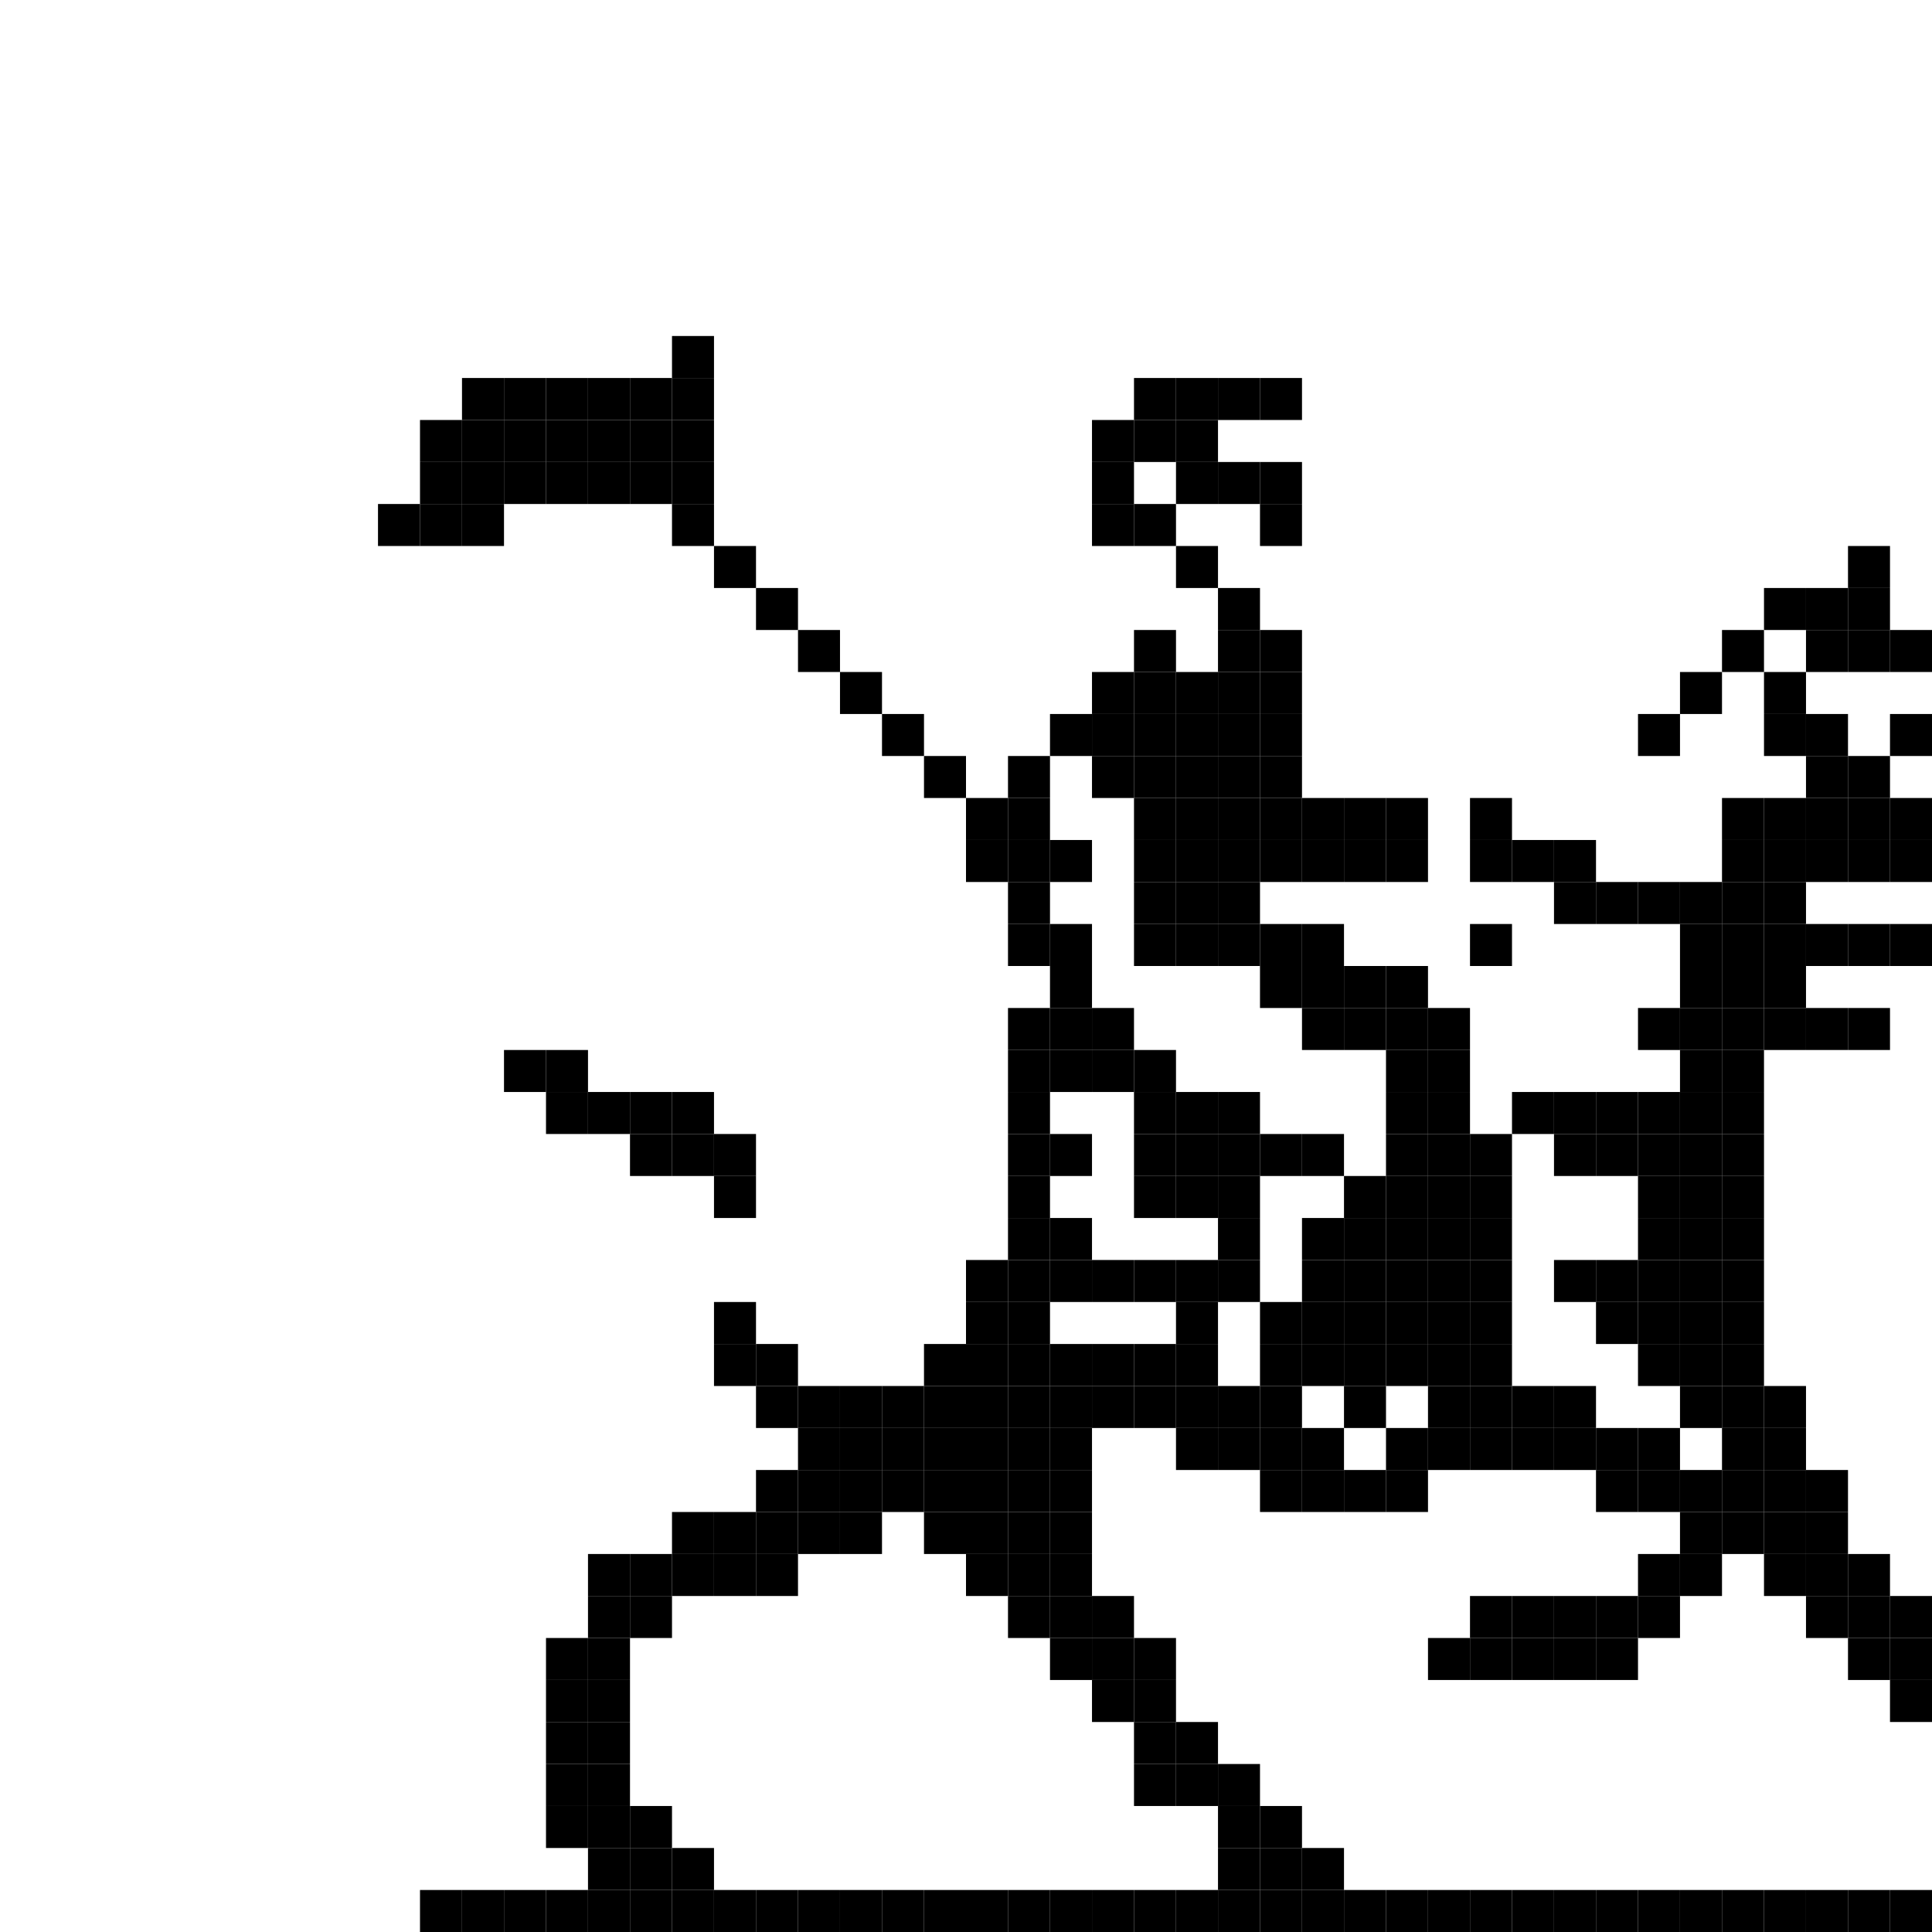
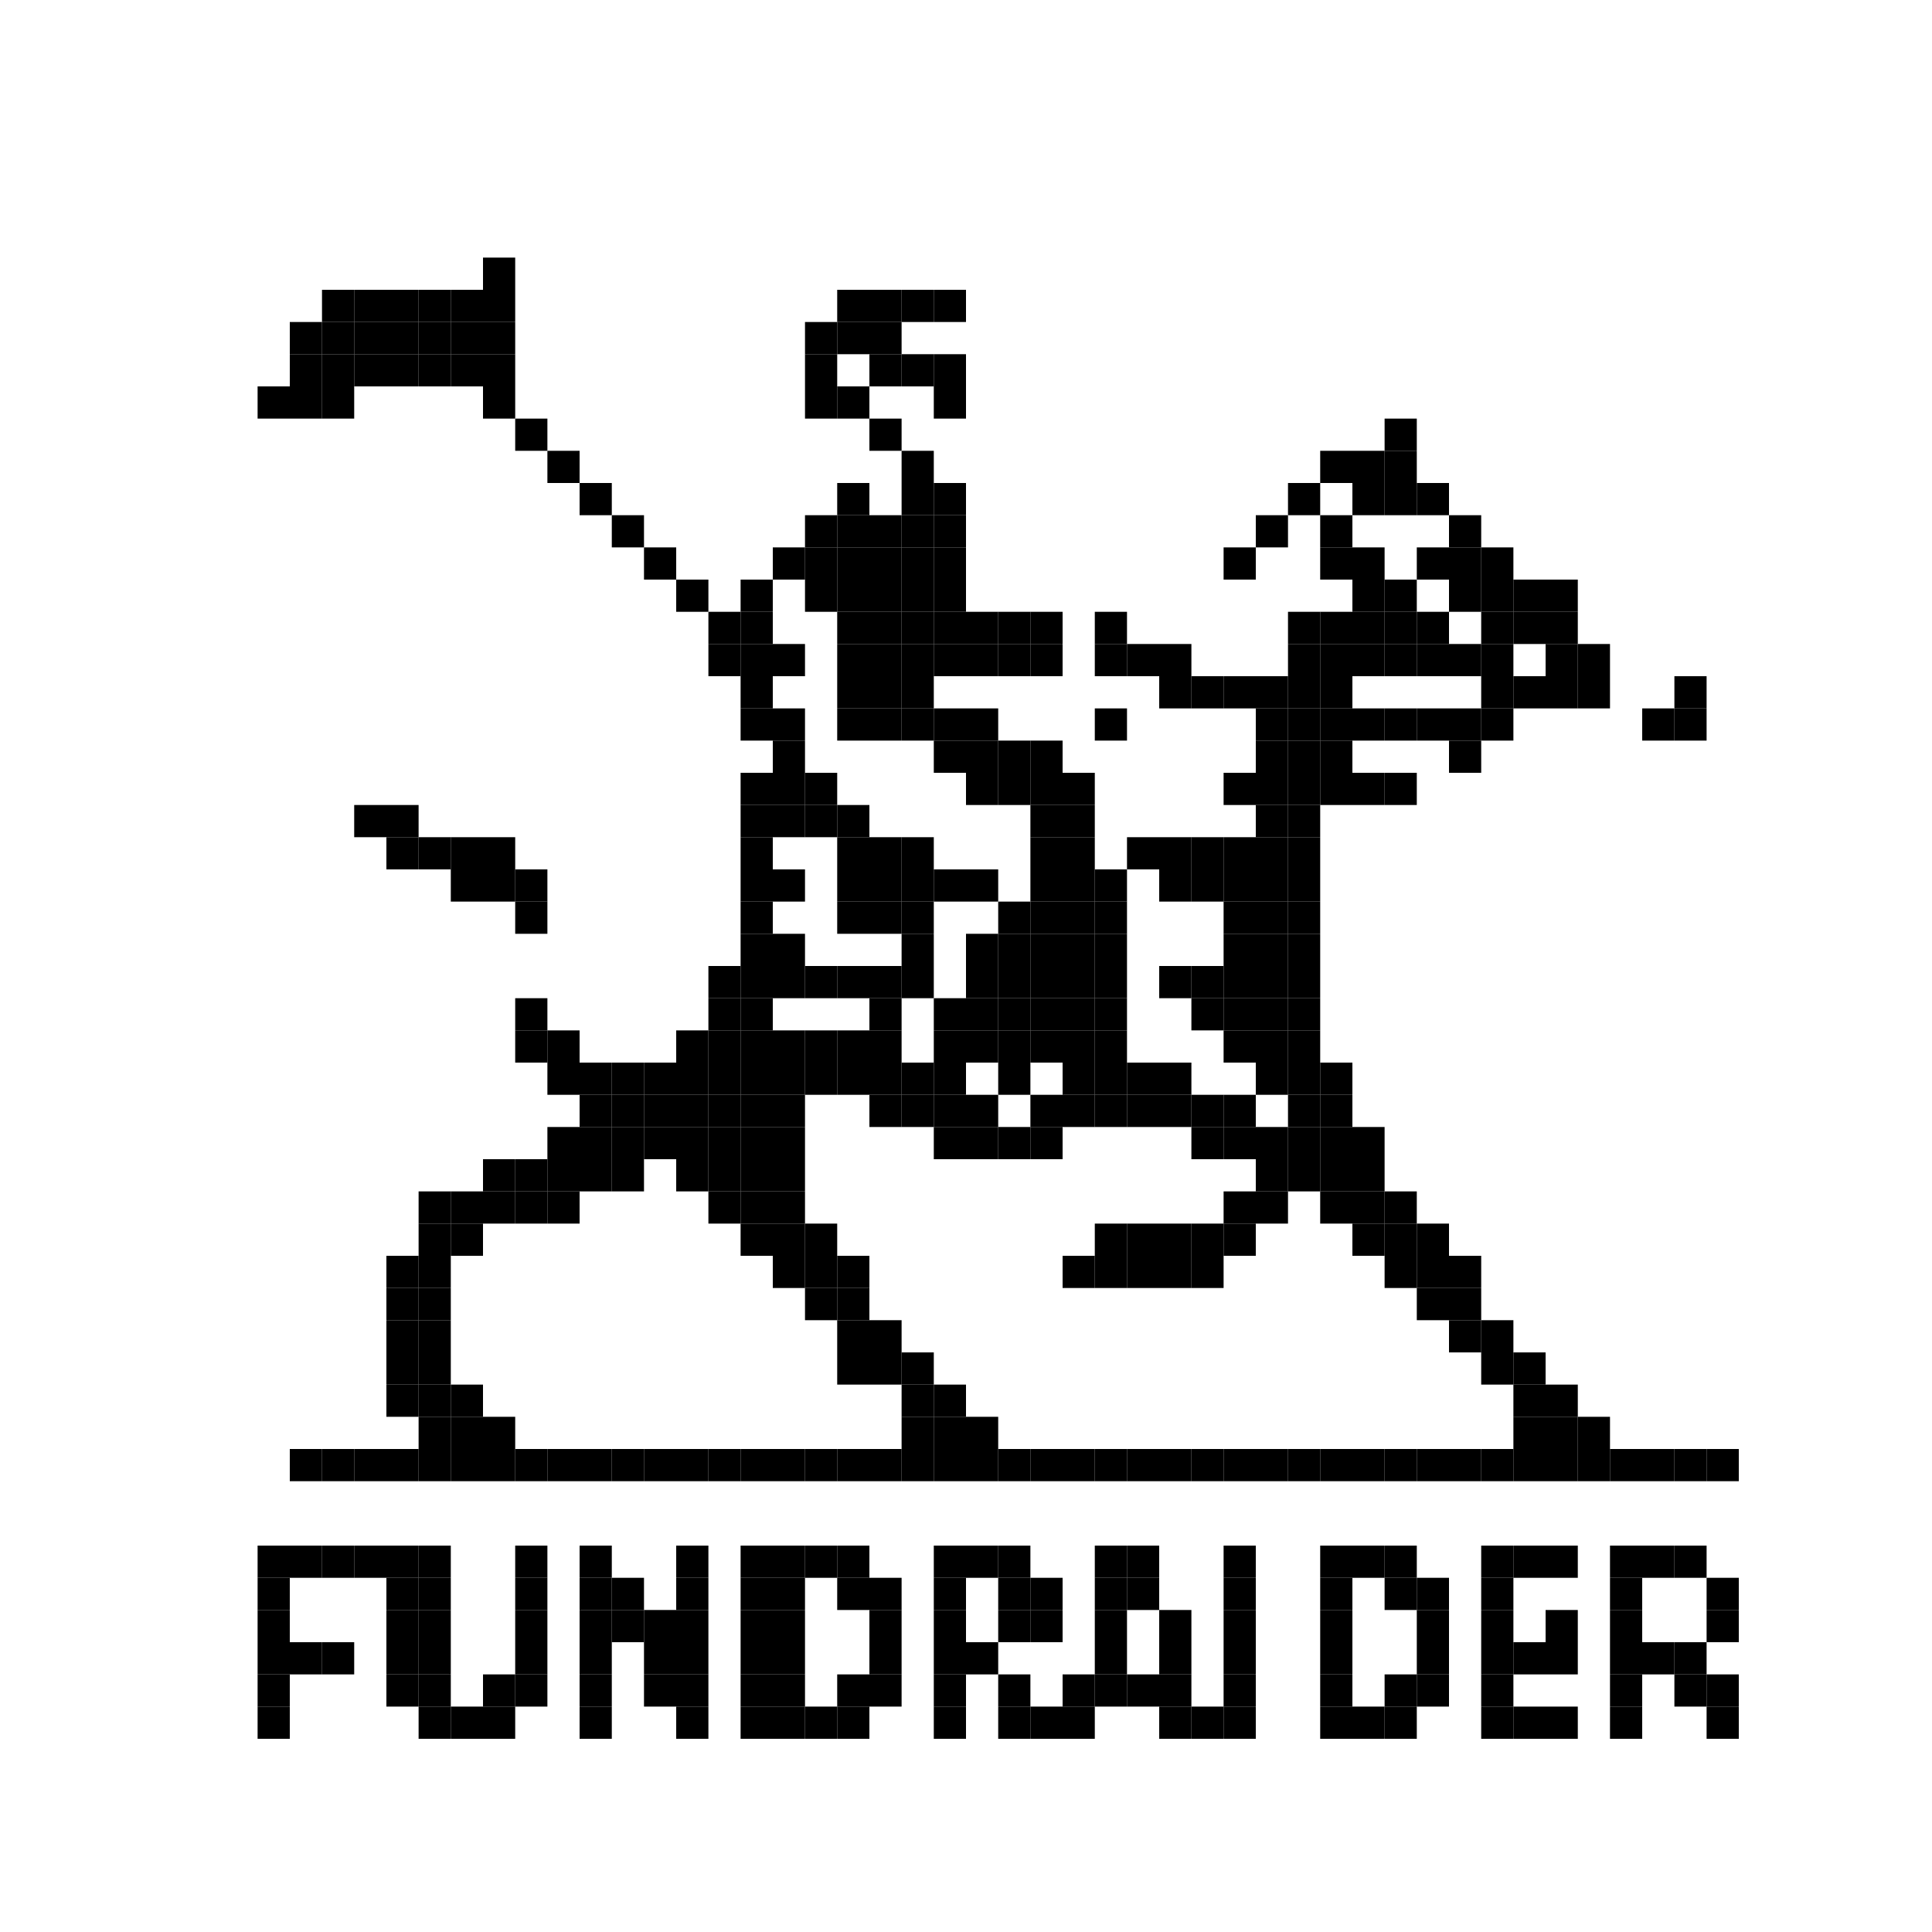
- <svg xmlns="http://www.w3.org/2000/svg" baseProfile="tiny" height="100%" version="1.2" width="100%">
+ <svg xmlns="http://www.w3.org/2000/svg" viewBox="10 0 600 600" baseProfile="tiny" height="100%" version="1.2" width="100%">
  <defs />
  <rect fill="black" height="10" width="10" x="160" y="80" />
  <rect fill="black" height="10" width="10" x="110" y="90" />
  <rect fill="black" height="10" width="10" x="120" y="90" />
  <rect fill="black" height="10" width="10" x="130" y="90" />
  <rect fill="black" height="10" width="10" x="140" y="90" />
  <rect fill="black" height="10" width="10" x="150" y="90" />
  <rect fill="black" height="10" width="10" x="160" y="90" />
  <rect fill="black" height="10" width="10" x="270" y="90" />
  <rect fill="black" height="10" width="10" x="280" y="90" />
  <rect fill="black" height="10" width="10" x="290" y="90" />
  <rect fill="black" height="10" width="10" x="300" y="90" />
  <rect fill="black" height="10" width="10" x="100" y="100" />
  <rect fill="black" height="10" width="10" x="110" y="100" />
  <rect fill="black" height="10" width="10" x="120" y="100" />
  <rect fill="black" height="10" width="10" x="130" y="100" />
  <rect fill="black" height="10" width="10" x="140" y="100" />
  <rect fill="black" height="10" width="10" x="150" y="100" />
  <rect fill="black" height="10" width="10" x="160" y="100" />
  <rect fill="black" height="10" width="10" x="260" y="100" />
  <rect fill="black" height="10" width="10" x="270" y="100" />
  <rect fill="black" height="10" width="10" x="280" y="100" />
  <rect fill="black" height="10" width="10" x="100" y="110" />
  <rect fill="black" height="10" width="10" x="110" y="110" />
  <rect fill="black" height="10" width="10" x="120" y="110" />
  <rect fill="black" height="10" width="10" x="130" y="110" />
  <rect fill="black" height="10" width="10" x="140" y="110" />
  <rect fill="black" height="10" width="10" x="150" y="110" />
  <rect fill="black" height="10" width="10" x="160" y="110" />
  <rect fill="black" height="10" width="10" x="260" y="110" />
  <rect fill="black" height="10" width="10" x="280" y="110" />
  <rect fill="black" height="10" width="10" x="290" y="110" />
  <rect fill="black" height="10" width="10" x="300" y="110" />
  <rect fill="black" height="10" width="10" x="90" y="120" />
  <rect fill="black" height="10" width="10" x="100" y="120" />
  <rect fill="black" height="10" width="10" x="110" y="120" />
  <rect fill="black" height="10" width="10" x="160" y="120" />
  <rect fill="black" height="10" width="10" x="260" y="120" />
  <rect fill="black" height="10" width="10" x="270" y="120" />
  <rect fill="black" height="10" width="10" x="300" y="120" />
  <rect fill="black" height="10" width="10" x="170" y="130" />
  <rect fill="black" height="10" width="10" x="280" y="130" />
  <rect fill="black" height="10" width="10" x="440" y="130" />
  <rect fill="black" height="10" width="10" x="180" y="140" />
  <rect fill="black" height="10" width="10" x="290" y="140" />
  <rect fill="black" height="10" width="10" x="420" y="140" />
  <rect fill="black" height="10" width="10" x="430" y="140" />
  <rect fill="black" height="10" width="10" x="440" y="140" />
  <rect fill="black" height="10" width="10" x="190" y="150" />
  <rect fill="black" height="10" width="10" x="270" y="150" />
  <rect fill="black" height="10" width="10" x="290" y="150" />
  <rect fill="black" height="10" width="10" x="300" y="150" />
  <rect fill="black" height="10" width="10" x="410" y="150" />
  <rect fill="black" height="10" width="10" x="430" y="150" />
  <rect fill="black" height="10" width="10" x="440" y="150" />
  <rect fill="black" height="10" width="10" x="450" y="150" />
  <rect fill="black" height="10" width="10" x="200" y="160" />
  <rect fill="black" height="10" width="10" x="260" y="160" />
  <rect fill="black" height="10" width="10" x="270" y="160" />
  <rect fill="black" height="10" width="10" x="280" y="160" />
  <rect fill="black" height="10" width="10" x="290" y="160" />
  <rect fill="black" height="10" width="10" x="300" y="160" />
  <rect fill="black" height="10" width="10" x="400" y="160" />
  <rect fill="black" height="10" width="10" x="420" y="160" />
  <rect fill="black" height="10" width="10" x="460" y="160" />
  <rect fill="black" height="10" width="10" x="210" y="170" />
  <rect fill="black" height="10" width="10" x="250" y="170" />
  <rect fill="black" height="10" width="10" x="260" y="170" />
  <rect fill="black" height="10" width="10" x="270" y="170" />
  <rect fill="black" height="10" width="10" x="280" y="170" />
  <rect fill="black" height="10" width="10" x="290" y="170" />
  <rect fill="black" height="10" width="10" x="300" y="170" />
  <rect fill="black" height="10" width="10" x="390" y="170" />
  <rect fill="black" height="10" width="10" x="420" y="170" />
  <rect fill="black" height="10" width="10" x="430" y="170" />
  <rect fill="black" height="10" width="10" x="450" y="170" />
  <rect fill="black" height="10" width="10" x="460" y="170" />
  <rect fill="black" height="10" width="10" x="470" y="170" />
  <rect fill="black" height="10" width="10" x="220" y="180" />
  <rect fill="black" height="10" width="10" x="240" y="180" />
  <rect fill="black" height="10" width="10" x="260" y="180" />
  <rect fill="black" height="10" width="10" x="270" y="180" />
  <rect fill="black" height="10" width="10" x="280" y="180" />
  <rect fill="black" height="10" width="10" x="290" y="180" />
  <rect fill="black" height="10" width="10" x="300" y="180" />
  <rect fill="black" height="10" width="10" x="430" y="180" />
  <rect fill="black" height="10" width="10" x="440" y="180" />
  <rect fill="black" height="10" width="10" x="460" y="180" />
  <rect fill="black" height="10" width="10" x="470" y="180" />
  <rect fill="black" height="10" width="10" x="480" y="180" />
  <rect fill="black" height="10" width="10" x="490" y="180" />
  <rect fill="black" height="10" width="10" x="230" y="190" />
  <rect fill="black" height="10" width="10" x="240" y="190" />
  <rect fill="black" height="10" width="10" x="270" y="190" />
  <rect fill="black" height="10" width="10" x="280" y="190" />
  <rect fill="black" height="10" width="10" x="290" y="190" />
  <rect fill="black" height="10" width="10" x="300" y="190" />
  <rect fill="black" height="10" width="10" x="310" y="190" />
  <rect fill="black" height="10" width="10" x="320" y="190" />
  <rect fill="black" height="10" width="10" x="330" y="190" />
  <rect fill="black" height="10" width="10" x="350" y="190" />
  <rect fill="black" height="10" width="10" x="410" y="190" />
  <rect fill="black" height="10" width="10" x="420" y="190" />
  <rect fill="black" height="10" width="10" x="430" y="190" />
  <rect fill="black" height="10" width="10" x="440" y="190" />
  <rect fill="black" height="10" width="10" x="450" y="190" />
  <rect fill="black" height="10" width="10" x="470" y="190" />
  <rect fill="black" height="10" width="10" x="480" y="190" />
  <rect fill="black" height="10" width="10" x="490" y="190" />
  <rect fill="black" height="10" width="10" x="230" y="200" />
  <rect fill="black" height="10" width="10" x="240" y="200" />
  <rect fill="black" height="10" width="10" x="250" y="200" />
  <rect fill="black" height="10" width="10" x="270" y="200" />
  <rect fill="black" height="10" width="10" x="280" y="200" />
  <rect fill="black" height="10" width="10" x="290" y="200" />
  <rect fill="black" height="10" width="10" x="300" y="200" />
  <rect fill="black" height="10" width="10" x="310" y="200" />
  <rect fill="black" height="10" width="10" x="320" y="200" />
  <rect fill="black" height="10" width="10" x="330" y="200" />
  <rect fill="black" height="10" width="10" x="350" y="200" />
  <rect fill="black" height="10" width="10" x="360" y="200" />
  <rect fill="black" height="10" width="10" x="370" y="200" />
  <rect fill="black" height="10" width="10" x="410" y="200" />
  <rect fill="black" height="10" width="10" x="420" y="200" />
  <rect fill="black" height="10" width="10" x="430" y="200" />
  <rect fill="black" height="10" width="10" x="440" y="200" />
  <rect fill="black" height="10" width="10" x="450" y="200" />
  <rect fill="black" height="10" width="10" x="460" y="200" />
  <rect fill="black" height="10" width="10" x="470" y="200" />
  <rect fill="black" height="10" width="10" x="490" y="200" />
  <rect fill="black" height="10" width="10" x="500" y="200" />
  <rect fill="black" height="10" width="10" x="240" y="210" />
  <rect fill="black" height="10" width="10" x="270" y="210" />
  <rect fill="black" height="10" width="10" x="280" y="210" />
  <rect fill="black" height="10" width="10" x="290" y="210" />
  <rect fill="black" height="10" width="10" x="370" y="210" />
  <rect fill="black" height="10" width="10" x="380" y="210" />
  <rect fill="black" height="10" width="10" x="390" y="210" />
  <rect fill="black" height="10" width="10" x="400" y="210" />
  <rect fill="black" height="10" width="10" x="410" y="210" />
  <rect fill="black" height="10" width="10" x="420" y="210" />
  <rect fill="black" height="10" width="10" x="470" y="210" />
  <rect fill="black" height="10" width="10" x="480" y="210" />
  <rect fill="black" height="10" width="10" x="490" y="210" />
  <rect fill="black" height="10" width="10" x="500" y="210" />
  <rect fill="black" height="10" width="10" x="530" y="210" />
  <rect fill="black" height="10" width="10" x="240" y="220" />
  <rect fill="black" height="10" width="10" x="250" y="220" />
  <rect fill="black" height="10" width="10" x="270" y="220" />
  <rect fill="black" height="10" width="10" x="280" y="220" />
  <rect fill="black" height="10" width="10" x="290" y="220" />
  <rect fill="black" height="10" width="10" x="300" y="220" />
  <rect fill="black" height="10" width="10" x="310" y="220" />
  <rect fill="black" height="10" width="10" x="350" y="220" />
  <rect fill="black" height="10" width="10" x="400" y="220" />
  <rect fill="black" height="10" width="10" x="410" y="220" />
  <rect fill="black" height="10" width="10" x="420" y="220" />
  <rect fill="black" height="10" width="10" x="430" y="220" />
  <rect fill="black" height="10" width="10" x="440" y="220" />
  <rect fill="black" height="10" width="10" x="450" y="220" />
  <rect fill="black" height="10" width="10" x="460" y="220" />
  <rect fill="black" height="10" width="10" x="470" y="220" />
  <rect fill="black" height="10" width="10" x="520" y="220" />
  <rect fill="black" height="10" width="10" x="530" y="220" />
  <rect fill="black" height="10" width="10" x="250" y="230" />
  <rect fill="black" height="10" width="10" x="300" y="230" />
  <rect fill="black" height="10" width="10" x="310" y="230" />
  <rect fill="black" height="10" width="10" x="320" y="230" />
  <rect fill="black" height="10" width="10" x="330" y="230" />
  <rect fill="black" height="10" width="10" x="400" y="230" />
  <rect fill="black" height="10" width="10" x="410" y="230" />
  <rect fill="black" height="10" width="10" x="420" y="230" />
  <rect fill="black" height="10" width="10" x="460" y="230" />
  <rect fill="black" height="10" width="10" x="240" y="240" />
  <rect fill="black" height="10" width="10" x="250" y="240" />
  <rect fill="black" height="10" width="10" x="260" y="240" />
  <rect fill="black" height="10" width="10" x="310" y="240" />
  <rect fill="black" height="10" width="10" x="320" y="240" />
  <rect fill="black" height="10" width="10" x="330" y="240" />
  <rect fill="black" height="10" width="10" x="340" y="240" />
  <rect fill="black" height="10" width="10" x="390" y="240" />
  <rect fill="black" height="10" width="10" x="400" y="240" />
  <rect fill="black" height="10" width="10" x="410" y="240" />
  <rect fill="black" height="10" width="10" x="420" y="240" />
  <rect fill="black" height="10" width="10" x="430" y="240" />
  <rect fill="black" height="10" width="10" x="440" y="240" />
  <rect fill="black" height="10" width="10" x="120" y="250" />
  <rect fill="black" height="10" width="10" x="130" y="250" />
  <rect fill="black" height="10" width="10" x="240" y="250" />
  <rect fill="black" height="10" width="10" x="250" y="250" />
  <rect fill="black" height="10" width="10" x="260" y="250" />
  <rect fill="black" height="10" width="10" x="270" y="250" />
  <rect fill="black" height="10" width="10" x="330" y="250" />
  <rect fill="black" height="10" width="10" x="340" y="250" />
  <rect fill="black" height="10" width="10" x="400" y="250" />
  <rect fill="black" height="10" width="10" x="410" y="250" />
  <rect fill="black" height="10" width="10" x="130" y="260" />
  <rect fill="black" height="10" width="10" x="140" y="260" />
  <rect fill="black" height="10" width="10" x="150" y="260" />
  <rect fill="black" height="10" width="10" x="160" y="260" />
  <rect fill="black" height="10" width="10" x="240" y="260" />
  <rect fill="black" height="10" width="10" x="270" y="260" />
  <rect fill="black" height="10" width="10" x="280" y="260" />
  <rect fill="black" height="10" width="10" x="290" y="260" />
  <rect fill="black" height="10" width="10" x="330" y="260" />
  <rect fill="black" height="10" width="10" x="340" y="260" />
  <rect fill="black" height="10" width="10" x="360" y="260" />
  <rect fill="black" height="10" width="10" x="370" y="260" />
  <rect fill="black" height="10" width="10" x="380" y="260" />
  <rect fill="black" height="10" width="10" x="390" y="260" />
  <rect fill="black" height="10" width="10" x="400" y="260" />
  <rect fill="black" height="10" width="10" x="410" y="260" />
  <rect fill="black" height="10" width="10" x="150" y="270" />
  <rect fill="black" height="10" width="10" x="160" y="270" />
  <rect fill="black" height="10" width="10" x="170" y="270" />
  <rect fill="black" height="10" width="10" x="240" y="270" />
  <rect fill="black" height="10" width="10" x="250" y="270" />
  <rect fill="black" height="10" width="10" x="270" y="270" />
  <rect fill="black" height="10" width="10" x="280" y="270" />
  <rect fill="black" height="10" width="10" x="290" y="270" />
  <rect fill="black" height="10" width="10" x="300" y="270" />
  <rect fill="black" height="10" width="10" x="310" y="270" />
  <rect fill="black" height="10" width="10" x="330" y="270" />
  <rect fill="black" height="10" width="10" x="340" y="270" />
  <rect fill="black" height="10" width="10" x="350" y="270" />
  <rect fill="black" height="10" width="10" x="370" y="270" />
  <rect fill="black" height="10" width="10" x="380" y="270" />
  <rect fill="black" height="10" width="10" x="390" y="270" />
  <rect fill="black" height="10" width="10" x="400" y="270" />
  <rect fill="black" height="10" width="10" x="410" y="270" />
  <rect fill="black" height="10" width="10" x="170" y="280" />
  <rect fill="black" height="10" width="10" x="240" y="280" />
  <rect fill="black" height="10" width="10" x="270" y="280" />
  <rect fill="black" height="10" width="10" x="280" y="280" />
  <rect fill="black" height="10" width="10" x="290" y="280" />
  <rect fill="black" height="10" width="10" x="320" y="280" />
  <rect fill="black" height="10" width="10" x="330" y="280" />
  <rect fill="black" height="10" width="10" x="340" y="280" />
  <rect fill="black" height="10" width="10" x="350" y="280" />
  <rect fill="black" height="10" width="10" x="390" y="280" />
  <rect fill="black" height="10" width="10" x="400" y="280" />
  <rect fill="black" height="10" width="10" x="410" y="280" />
  <rect fill="black" height="10" width="10" x="240" y="290" />
  <rect fill="black" height="10" width="10" x="250" y="290" />
  <rect fill="black" height="10" width="10" x="290" y="290" />
  <rect fill="black" height="10" width="10" x="310" y="290" />
  <rect fill="black" height="10" width="10" x="320" y="290" />
  <rect fill="black" height="10" width="10" x="330" y="290" />
  <rect fill="black" height="10" width="10" x="340" y="290" />
  <rect fill="black" height="10" width="10" x="350" y="290" />
  <rect fill="black" height="10" width="10" x="390" y="290" />
  <rect fill="black" height="10" width="10" x="400" y="290" />
  <rect fill="black" height="10" width="10" x="410" y="290" />
  <rect fill="black" height="10" width="10" x="230" y="300" />
  <rect fill="black" height="10" width="10" x="240" y="300" />
  <rect fill="black" height="10" width="10" x="250" y="300" />
  <rect fill="black" height="10" width="10" x="260" y="300" />
  <rect fill="black" height="10" width="10" x="270" y="300" />
  <rect fill="black" height="10" width="10" x="280" y="300" />
  <rect fill="black" height="10" width="10" x="290" y="300" />
  <rect fill="black" height="10" width="10" x="310" y="300" />
  <rect fill="black" height="10" width="10" x="320" y="300" />
  <rect fill="black" height="10" width="10" x="330" y="300" />
  <rect fill="black" height="10" width="10" x="340" y="300" />
  <rect fill="black" height="10" width="10" x="350" y="300" />
  <rect fill="black" height="10" width="10" x="370" y="300" />
  <rect fill="black" height="10" width="10" x="380" y="300" />
  <rect fill="black" height="10" width="10" x="390" y="300" />
  <rect fill="black" height="10" width="10" x="400" y="300" />
  <rect fill="black" height="10" width="10" x="410" y="300" />
  <rect fill="black" height="10" width="10" x="170" y="310" />
  <rect fill="black" height="10" width="10" x="230" y="310" />
  <rect fill="black" height="10" width="10" x="240" y="310" />
  <rect fill="black" height="10" width="10" x="280" y="310" />
  <rect fill="black" height="10" width="10" x="300" y="310" />
  <rect fill="black" height="10" width="10" x="310" y="310" />
  <rect fill="black" height="10" width="10" x="320" y="310" />
  <rect fill="black" height="10" width="10" x="330" y="310" />
  <rect fill="black" height="10" width="10" x="340" y="310" />
  <rect fill="black" height="10" width="10" x="350" y="310" />
  <rect fill="black" height="10" width="10" x="380" y="310" />
  <rect fill="black" height="10" width="10" x="390" y="310" />
  <rect fill="black" height="10" width="10" x="400" y="310" />
  <rect fill="black" height="10" width="10" x="410" y="310" />
  <rect fill="black" height="10" width="10" x="170" y="320" />
  <rect fill="black" height="10" width="10" x="180" y="320" />
  <rect fill="black" height="10" width="10" x="220" y="320" />
  <rect fill="black" height="10" width="10" x="230" y="320" />
  <rect fill="black" height="10" width="10" x="240" y="320" />
  <rect fill="black" height="10" width="10" x="250" y="320" />
  <rect fill="black" height="10" width="10" x="260" y="320" />
  <rect fill="black" height="10" width="10" x="270" y="320" />
  <rect fill="black" height="10" width="10" x="280" y="320" />
  <rect fill="black" height="10" width="10" x="300" y="320" />
  <rect fill="black" height="10" width="10" x="310" y="320" />
  <rect fill="black" height="10" width="10" x="320" y="320" />
  <rect fill="black" height="10" width="10" x="330" y="320" />
  <rect fill="black" height="10" width="10" x="340" y="320" />
  <rect fill="black" height="10" width="10" x="350" y="320" />
  <rect fill="black" height="10" width="10" x="390" y="320" />
  <rect fill="black" height="10" width="10" x="400" y="320" />
  <rect fill="black" height="10" width="10" x="410" y="320" />
  <rect fill="black" height="10" width="10" x="180" y="330" />
  <rect fill="black" height="10" width="10" x="190" y="330" />
  <rect fill="black" height="10" width="10" x="200" y="330" />
  <rect fill="black" height="10" width="10" x="210" y="330" />
  <rect fill="black" height="10" width="10" x="220" y="330" />
  <rect fill="black" height="10" width="10" x="230" y="330" />
  <rect fill="black" height="10" width="10" x="240" y="330" />
  <rect fill="black" height="10" width="10" x="250" y="330" />
  <rect fill="black" height="10" width="10" x="260" y="330" />
  <rect fill="black" height="10" width="10" x="270" y="330" />
  <rect fill="black" height="10" width="10" x="280" y="330" />
  <rect fill="black" height="10" width="10" x="290" y="330" />
  <rect fill="black" height="10" width="10" x="300" y="330" />
  <rect fill="black" height="10" width="10" x="320" y="330" />
  <rect fill="black" height="10" width="10" x="340" y="330" />
  <rect fill="black" height="10" width="10" x="350" y="330" />
  <rect fill="black" height="10" width="10" x="360" y="330" />
  <rect fill="black" height="10" width="10" x="370" y="330" />
  <rect fill="black" height="10" width="10" x="400" y="330" />
  <rect fill="black" height="10" width="10" x="410" y="330" />
  <rect fill="black" height="10" width="10" x="420" y="330" />
  <rect fill="black" height="10" width="10" x="190" y="340" />
  <rect fill="black" height="10" width="10" x="200" y="340" />
  <rect fill="black" height="10" width="10" x="210" y="340" />
  <rect fill="black" height="10" width="10" x="220" y="340" />
  <rect fill="black" height="10" width="10" x="230" y="340" />
  <rect fill="black" height="10" width="10" x="240" y="340" />
  <rect fill="black" height="10" width="10" x="250" y="340" />
  <rect fill="black" height="10" width="10" x="280" y="340" />
  <rect fill="black" height="10" width="10" x="290" y="340" />
  <rect fill="black" height="10" width="10" x="300" y="340" />
  <rect fill="black" height="10" width="10" x="310" y="340" />
  <rect fill="black" height="10" width="10" x="330" y="340" />
  <rect fill="black" height="10" width="10" x="340" y="340" />
  <rect fill="black" height="10" width="10" x="350" y="340" />
  <rect fill="black" height="10" width="10" x="360" y="340" />
  <rect fill="black" height="10" width="10" x="370" y="340" />
  <rect fill="black" height="10" width="10" x="380" y="340" />
  <rect fill="black" height="10" width="10" x="390" y="340" />
  <rect fill="black" height="10" width="10" x="410" y="340" />
  <rect fill="black" height="10" width="10" x="420" y="340" />
  <rect fill="black" height="10" width="10" x="180" y="350" />
  <rect fill="black" height="10" width="10" x="190" y="350" />
  <rect fill="black" height="10" width="10" x="200" y="350" />
  <rect fill="black" height="10" width="10" x="210" y="350" />
  <rect fill="black" height="10" width="10" x="220" y="350" />
  <rect fill="black" height="10" width="10" x="230" y="350" />
  <rect fill="black" height="10" width="10" x="240" y="350" />
  <rect fill="black" height="10" width="10" x="250" y="350" />
  <rect fill="black" height="10" width="10" x="300" y="350" />
  <rect fill="black" height="10" width="10" x="310" y="350" />
  <rect fill="black" height="10" width="10" x="320" y="350" />
  <rect fill="black" height="10" width="10" x="330" y="350" />
  <rect fill="black" height="10" width="10" x="380" y="350" />
  <rect fill="black" height="10" width="10" x="390" y="350" />
  <rect fill="black" height="10" width="10" x="400" y="350" />
  <rect fill="black" height="10" width="10" x="410" y="350" />
  <rect fill="black" height="10" width="10" x="420" y="350" />
  <rect fill="black" height="10" width="10" x="430" y="350" />
  <rect fill="black" height="10" width="10" x="160" y="360" />
  <rect fill="black" height="10" width="10" x="170" y="360" />
  <rect fill="black" height="10" width="10" x="180" y="360" />
  <rect fill="black" height="10" width="10" x="190" y="360" />
  <rect fill="black" height="10" width="10" x="200" y="360" />
  <rect fill="black" height="10" width="10" x="220" y="360" />
  <rect fill="black" height="10" width="10" x="230" y="360" />
  <rect fill="black" height="10" width="10" x="240" y="360" />
  <rect fill="black" height="10" width="10" x="250" y="360" />
  <rect fill="black" height="10" width="10" x="400" y="360" />
  <rect fill="black" height="10" width="10" x="410" y="360" />
  <rect fill="black" height="10" width="10" x="420" y="360" />
  <rect fill="black" height="10" width="10" x="430" y="360" />
  <rect fill="black" height="10" width="10" x="140" y="370" />
  <rect fill="black" height="10" width="10" x="150" y="370" />
  <rect fill="black" height="10" width="10" x="160" y="370" />
  <rect fill="black" height="10" width="10" x="170" y="370" />
  <rect fill="black" height="10" width="10" x="180" y="370" />
  <rect fill="black" height="10" width="10" x="230" y="370" />
  <rect fill="black" height="10" width="10" x="240" y="370" />
  <rect fill="black" height="10" width="10" x="250" y="370" />
  <rect fill="black" height="10" width="10" x="390" y="370" />
  <rect fill="black" height="10" width="10" x="400" y="370" />
  <rect fill="black" height="10" width="10" x="420" y="370" />
  <rect fill="black" height="10" width="10" x="430" y="370" />
  <rect fill="black" height="10" width="10" x="440" y="370" />
  <rect fill="black" height="10" width="10" x="140" y="380" />
  <rect fill="black" height="10" width="10" x="150" y="380" />
  <rect fill="black" height="10" width="10" x="240" y="380" />
  <rect fill="black" height="10" width="10" x="250" y="380" />
  <rect fill="black" height="10" width="10" x="260" y="380" />
  <rect fill="black" height="10" width="10" x="350" y="380" />
  <rect fill="black" height="10" width="10" x="360" y="380" />
  <rect fill="black" height="10" width="10" x="370" y="380" />
  <rect fill="black" height="10" width="10" x="380" y="380" />
  <rect fill="black" height="10" width="10" x="390" y="380" />
  <rect fill="black" height="10" width="10" x="430" y="380" />
  <rect fill="black" height="10" width="10" x="440" y="380" />
  <rect fill="black" height="10" width="10" x="450" y="380" />
  <rect fill="black" height="10" width="10" x="130" y="390" />
  <rect fill="black" height="10" width="10" x="140" y="390" />
  <rect fill="black" height="10" width="10" x="250" y="390" />
  <rect fill="black" height="10" width="10" x="260" y="390" />
  <rect fill="black" height="10" width="10" x="270" y="390" />
  <rect fill="black" height="10" width="10" x="340" y="390" />
  <rect fill="black" height="10" width="10" x="350" y="390" />
  <rect fill="black" height="10" width="10" x="360" y="390" />
  <rect fill="black" height="10" width="10" x="370" y="390" />
  <rect fill="black" height="10" width="10" x="380" y="390" />
  <rect fill="black" height="10" width="10" x="440" y="390" />
  <rect fill="black" height="10" width="10" x="450" y="390" />
  <rect fill="black" height="10" width="10" x="460" y="390" />
  <rect fill="black" height="10" width="10" x="130" y="400" />
  <rect fill="black" height="10" width="10" x="140" y="400" />
  <rect fill="black" height="10" width="10" x="260" y="400" />
  <rect fill="black" height="10" width="10" x="270" y="400" />
  <rect fill="black" height="10" width="10" x="450" y="400" />
  <rect fill="black" height="10" width="10" x="460" y="400" />
  <rect fill="black" height="10" width="10" x="130" y="410" />
  <rect fill="black" height="10" width="10" x="140" y="410" />
  <rect fill="black" height="10" width="10" x="270" y="410" />
  <rect fill="black" height="10" width="10" x="280" y="410" />
  <rect fill="black" height="10" width="10" x="460" y="410" />
  <rect fill="black" height="10" width="10" x="470" y="410" />
  <rect fill="black" height="10" width="10" x="130" y="420" />
  <rect fill="black" height="10" width="10" x="140" y="420" />
  <rect fill="black" height="10" width="10" x="270" y="420" />
  <rect fill="black" height="10" width="10" x="280" y="420" />
  <rect fill="black" height="10" width="10" x="290" y="420" />
  <rect fill="black" height="10" width="10" x="470" y="420" />
  <rect fill="black" height="10" width="10" x="480" y="420" />
  <rect fill="black" height="10" width="10" x="130" y="430" />
  <rect fill="black" height="10" width="10" x="140" y="430" />
  <rect fill="black" height="10" width="10" x="150" y="430" />
  <rect fill="black" height="10" width="10" x="290" y="430" />
  <rect fill="black" height="10" width="10" x="300" y="430" />
  <rect fill="black" height="10" width="10" x="480" y="430" />
  <rect fill="black" height="10" width="10" x="490" y="430" />
  <rect fill="black" height="10" width="10" x="140" y="440" />
  <rect fill="black" height="10" width="10" x="150" y="440" />
  <rect fill="black" height="10" width="10" x="160" y="440" />
  <rect fill="black" height="10" width="10" x="290" y="440" />
  <rect fill="black" height="10" width="10" x="300" y="440" />
  <rect fill="black" height="10" width="10" x="310" y="440" />
  <rect fill="black" height="10" width="10" x="480" y="440" />
  <rect fill="black" height="10" width="10" x="490" y="440" />
  <rect fill="black" height="10" width="10" x="500" y="440" />
  <rect fill="black" height="10" width="10" x="100" y="450" />
  <rect fill="black" height="10" width="10" x="110" y="450" />
  <rect fill="black" height="10" width="10" x="120" y="450" />
  <rect fill="black" height="10" width="10" x="130" y="450" />
  <rect fill="black" height="10" width="10" x="140" y="450" />
  <rect fill="black" height="10" width="10" x="150" y="450" />
  <rect fill="black" height="10" width="10" x="160" y="450" />
  <rect fill="black" height="10" width="10" x="170" y="450" />
  <rect fill="black" height="10" width="10" x="180" y="450" />
  <rect fill="black" height="10" width="10" x="190" y="450" />
  <rect fill="black" height="10" width="10" x="200" y="450" />
  <rect fill="black" height="10" width="10" x="210" y="450" />
  <rect fill="black" height="10" width="10" x="220" y="450" />
  <rect fill="black" height="10" width="10" x="230" y="450" />
  <rect fill="black" height="10" width="10" x="240" y="450" />
  <rect fill="black" height="10" width="10" x="250" y="450" />
  <rect fill="black" height="10" width="10" x="260" y="450" />
  <rect fill="black" height="10" width="10" x="270" y="450" />
  <rect fill="black" height="10" width="10" x="280" y="450" />
  <rect fill="black" height="10" width="10" x="290" y="450" />
  <rect fill="black" height="10" width="10" x="300" y="450" />
  <rect fill="black" height="10" width="10" x="310" y="450" />
  <rect fill="black" height="10" width="10" x="320" y="450" />
  <rect fill="black" height="10" width="10" x="330" y="450" />
  <rect fill="black" height="10" width="10" x="340" y="450" />
  <rect fill="black" height="10" width="10" x="350" y="450" />
  <rect fill="black" height="10" width="10" x="360" y="450" />
  <rect fill="black" height="10" width="10" x="370" y="450" />
  <rect fill="black" height="10" width="10" x="380" y="450" />
  <rect fill="black" height="10" width="10" x="390" y="450" />
  <rect fill="black" height="10" width="10" x="400" y="450" />
  <rect fill="black" height="10" width="10" x="410" y="450" />
  <rect fill="black" height="10" width="10" x="420" y="450" />
  <rect fill="black" height="10" width="10" x="430" y="450" />
  <rect fill="black" height="10" width="10" x="440" y="450" />
  <rect fill="black" height="10" width="10" x="450" y="450" />
  <rect fill="black" height="10" width="10" x="460" y="450" />
  <rect fill="black" height="10" width="10" x="470" y="450" />
  <rect fill="black" height="10" width="10" x="480" y="450" />
  <rect fill="black" height="10" width="10" x="490" y="450" />
  <rect fill="black" height="10" width="10" x="500" y="450" />
  <rect fill="black" height="10" width="10" x="510" y="450" />
  <rect fill="black" height="10" width="10" x="520" y="450" />
  <rect fill="black" height="10" width="10" x="530" y="450" />
  <rect fill="black" height="10" width="10" x="540" y="450" />
  <rect fill="black" height="10" width="10" x="90" y="480" />
  <rect fill="black" height="10" width="10" x="100" y="480" />
  <rect fill="black" height="10" width="10" x="110" y="480" />
  <rect fill="black" height="10" width="10" x="120" y="480" />
  <rect fill="black" height="10" width="10" x="130" y="480" />
  <rect fill="black" height="10" width="10" x="140" y="480" />
  <rect fill="black" height="10" width="10" x="170" y="480" />
  <rect fill="black" height="10" width="10" x="190" y="480" />
  <rect fill="black" height="10" width="10" x="220" y="480" />
  <rect fill="black" height="10" width="10" x="240" y="480" />
  <rect fill="black" height="10" width="10" x="250" y="480" />
  <rect fill="black" height="10" width="10" x="260" y="480" />
  <rect fill="black" height="10" width="10" x="270" y="480" />
  <rect fill="black" height="10" width="10" x="300" y="480" />
  <rect fill="black" height="10" width="10" x="310" y="480" />
  <rect fill="black" height="10" width="10" x="320" y="480" />
  <rect fill="black" height="10" width="10" x="350" y="480" />
  <rect fill="black" height="10" width="10" x="360" y="480" />
  <rect fill="black" height="10" width="10" x="390" y="480" />
  <rect fill="black" height="10" width="10" x="420" y="480" />
  <rect fill="black" height="10" width="10" x="430" y="480" />
  <rect fill="black" height="10" width="10" x="440" y="480" />
  <rect fill="black" height="10" width="10" x="470" y="480" />
  <rect fill="black" height="10" width="10" x="480" y="480" />
  <rect fill="black" height="10" width="10" x="490" y="480" />
  <rect fill="black" height="10" width="10" x="510" y="480" />
  <rect fill="black" height="10" width="10" x="520" y="480" />
  <rect fill="black" height="10" width="10" x="530" y="480" />
  <rect fill="black" height="10" width="10" x="90" y="490" />
  <rect fill="black" height="10" width="10" x="130" y="490" />
  <rect fill="black" height="10" width="10" x="140" y="490" />
  <rect fill="black" height="10" width="10" x="170" y="490" />
  <rect fill="black" height="10" width="10" x="190" y="490" />
  <rect fill="black" height="10" width="10" x="200" y="490" />
  <rect fill="black" height="10" width="10" x="220" y="490" />
  <rect fill="black" height="10" width="10" x="240" y="490" />
  <rect fill="black" height="10" width="10" x="250" y="490" />
  <rect fill="black" height="10" width="10" x="270" y="490" />
  <rect fill="black" height="10" width="10" x="280" y="490" />
  <rect fill="black" height="10" width="10" x="300" y="490" />
  <rect fill="black" height="10" width="10" x="320" y="490" />
  <rect fill="black" height="10" width="10" x="330" y="490" />
  <rect fill="black" height="10" width="10" x="350" y="490" />
  <rect fill="black" height="10" width="10" x="360" y="490" />
  <rect fill="black" height="10" width="10" x="390" y="490" />
  <rect fill="black" height="10" width="10" x="420" y="490" />
  <rect fill="black" height="10" width="10" x="440" y="490" />
  <rect fill="black" height="10" width="10" x="450" y="490" />
  <rect fill="black" height="10" width="10" x="470" y="490" />
  <rect fill="black" height="10" width="10" x="510" y="490" />
  <rect fill="black" height="10" width="10" x="540" y="490" />
  <rect fill="black" height="10" width="10" x="90" y="500" />
  <rect fill="black" height="10" width="10" x="130" y="500" />
  <rect fill="black" height="10" width="10" x="140" y="500" />
  <rect fill="black" height="10" width="10" x="170" y="500" />
  <rect fill="black" height="10" width="10" x="190" y="500" />
  <rect fill="black" height="10" width="10" x="200" y="500" />
  <rect fill="black" height="10" width="10" x="210" y="500" />
  <rect fill="black" height="10" width="10" x="220" y="500" />
  <rect fill="black" height="10" width="10" x="240" y="500" />
  <rect fill="black" height="10" width="10" x="250" y="500" />
  <rect fill="black" height="10" width="10" x="280" y="500" />
  <rect fill="black" height="10" width="10" x="300" y="500" />
  <rect fill="black" height="10" width="10" x="320" y="500" />
  <rect fill="black" height="10" width="10" x="330" y="500" />
  <rect fill="black" height="10" width="10" x="350" y="500" />
  <rect fill="black" height="10" width="10" x="370" y="500" />
  <rect fill="black" height="10" width="10" x="390" y="500" />
  <rect fill="black" height="10" width="10" x="420" y="500" />
  <rect fill="black" height="10" width="10" x="450" y="500" />
  <rect fill="black" height="10" width="10" x="470" y="500" />
  <rect fill="black" height="10" width="10" x="490" y="500" />
  <rect fill="black" height="10" width="10" x="510" y="500" />
  <rect fill="black" height="10" width="10" x="540" y="500" />
  <rect fill="black" height="10" width="10" x="90" y="510" />
  <rect fill="black" height="10" width="10" x="100" y="510" />
  <rect fill="black" height="10" width="10" x="110" y="510" />
  <rect fill="black" height="10" width="10" x="130" y="510" />
  <rect fill="black" height="10" width="10" x="140" y="510" />
  <rect fill="black" height="10" width="10" x="170" y="510" />
  <rect fill="black" height="10" width="10" x="190" y="510" />
  <rect fill="black" height="10" width="10" x="210" y="510" />
  <rect fill="black" height="10" width="10" x="220" y="510" />
  <rect fill="black" height="10" width="10" x="240" y="510" />
  <rect fill="black" height="10" width="10" x="250" y="510" />
  <rect fill="black" height="10" width="10" x="280" y="510" />
  <rect fill="black" height="10" width="10" x="300" y="510" />
  <rect fill="black" height="10" width="10" x="310" y="510" />
  <rect fill="black" height="10" width="10" x="350" y="510" />
  <rect fill="black" height="10" width="10" x="370" y="510" />
  <rect fill="black" height="10" width="10" x="390" y="510" />
  <rect fill="black" height="10" width="10" x="420" y="510" />
  <rect fill="black" height="10" width="10" x="450" y="510" />
  <rect fill="black" height="10" width="10" x="470" y="510" />
  <rect fill="black" height="10" width="10" x="480" y="510" />
  <rect fill="black" height="10" width="10" x="490" y="510" />
  <rect fill="black" height="10" width="10" x="510" y="510" />
  <rect fill="black" height="10" width="10" x="520" y="510" />
  <rect fill="black" height="10" width="10" x="530" y="510" />
  <rect fill="black" height="10" width="10" x="90" y="520" />
  <rect fill="black" height="10" width="10" x="130" y="520" />
  <rect fill="black" height="10" width="10" x="140" y="520" />
  <rect fill="black" height="10" width="10" x="160" y="520" />
  <rect fill="black" height="10" width="10" x="170" y="520" />
  <rect fill="black" height="10" width="10" x="190" y="520" />
  <rect fill="black" height="10" width="10" x="210" y="520" />
  <rect fill="black" height="10" width="10" x="220" y="520" />
  <rect fill="black" height="10" width="10" x="240" y="520" />
  <rect fill="black" height="10" width="10" x="250" y="520" />
  <rect fill="black" height="10" width="10" x="270" y="520" />
  <rect fill="black" height="10" width="10" x="280" y="520" />
  <rect fill="black" height="10" width="10" x="300" y="520" />
  <rect fill="black" height="10" width="10" x="320" y="520" />
  <rect fill="black" height="10" width="10" x="340" y="520" />
  <rect fill="black" height="10" width="10" x="350" y="520" />
  <rect fill="black" height="10" width="10" x="360" y="520" />
  <rect fill="black" height="10" width="10" x="370" y="520" />
  <rect fill="black" height="10" width="10" x="390" y="520" />
  <rect fill="black" height="10" width="10" x="420" y="520" />
  <rect fill="black" height="10" width="10" x="440" y="520" />
  <rect fill="black" height="10" width="10" x="450" y="520" />
  <rect fill="black" height="10" width="10" x="470" y="520" />
  <rect fill="black" height="10" width="10" x="510" y="520" />
  <rect fill="black" height="10" width="10" x="530" y="520" />
  <rect fill="black" height="10" width="10" x="540" y="520" />
  <rect fill="black" height="10" width="10" x="90" y="530" />
  <rect fill="black" height="10" width="10" x="140" y="530" />
  <rect fill="black" height="10" width="10" x="150" y="530" />
  <rect fill="black" height="10" width="10" x="160" y="530" />
  <rect fill="black" height="10" width="10" x="190" y="530" />
  <rect fill="black" height="10" width="10" x="220" y="530" />
  <rect fill="black" height="10" width="10" x="240" y="530" />
  <rect fill="black" height="10" width="10" x="250" y="530" />
  <rect fill="black" height="10" width="10" x="260" y="530" />
  <rect fill="black" height="10" width="10" x="270" y="530" />
  <rect fill="black" height="10" width="10" x="300" y="530" />
  <rect fill="black" height="10" width="10" x="320" y="530" />
  <rect fill="black" height="10" width="10" x="330" y="530" />
  <rect fill="black" height="10" width="10" x="340" y="530" />
  <rect fill="black" height="10" width="10" x="370" y="530" />
  <rect fill="black" height="10" width="10" x="380" y="530" />
  <rect fill="black" height="10" width="10" x="390" y="530" />
  <rect fill="black" height="10" width="10" x="420" y="530" />
  <rect fill="black" height="10" width="10" x="430" y="530" />
  <rect fill="black" height="10" width="10" x="440" y="530" />
  <rect fill="black" height="10" width="10" x="470" y="530" />
  <rect fill="black" height="10" width="10" x="480" y="530" />
  <rect fill="black" height="10" width="10" x="490" y="530" />
  <rect fill="black" height="10" width="10" x="510" y="530" />
  <rect fill="black" height="10" width="10" x="540" y="530" />
</svg>
